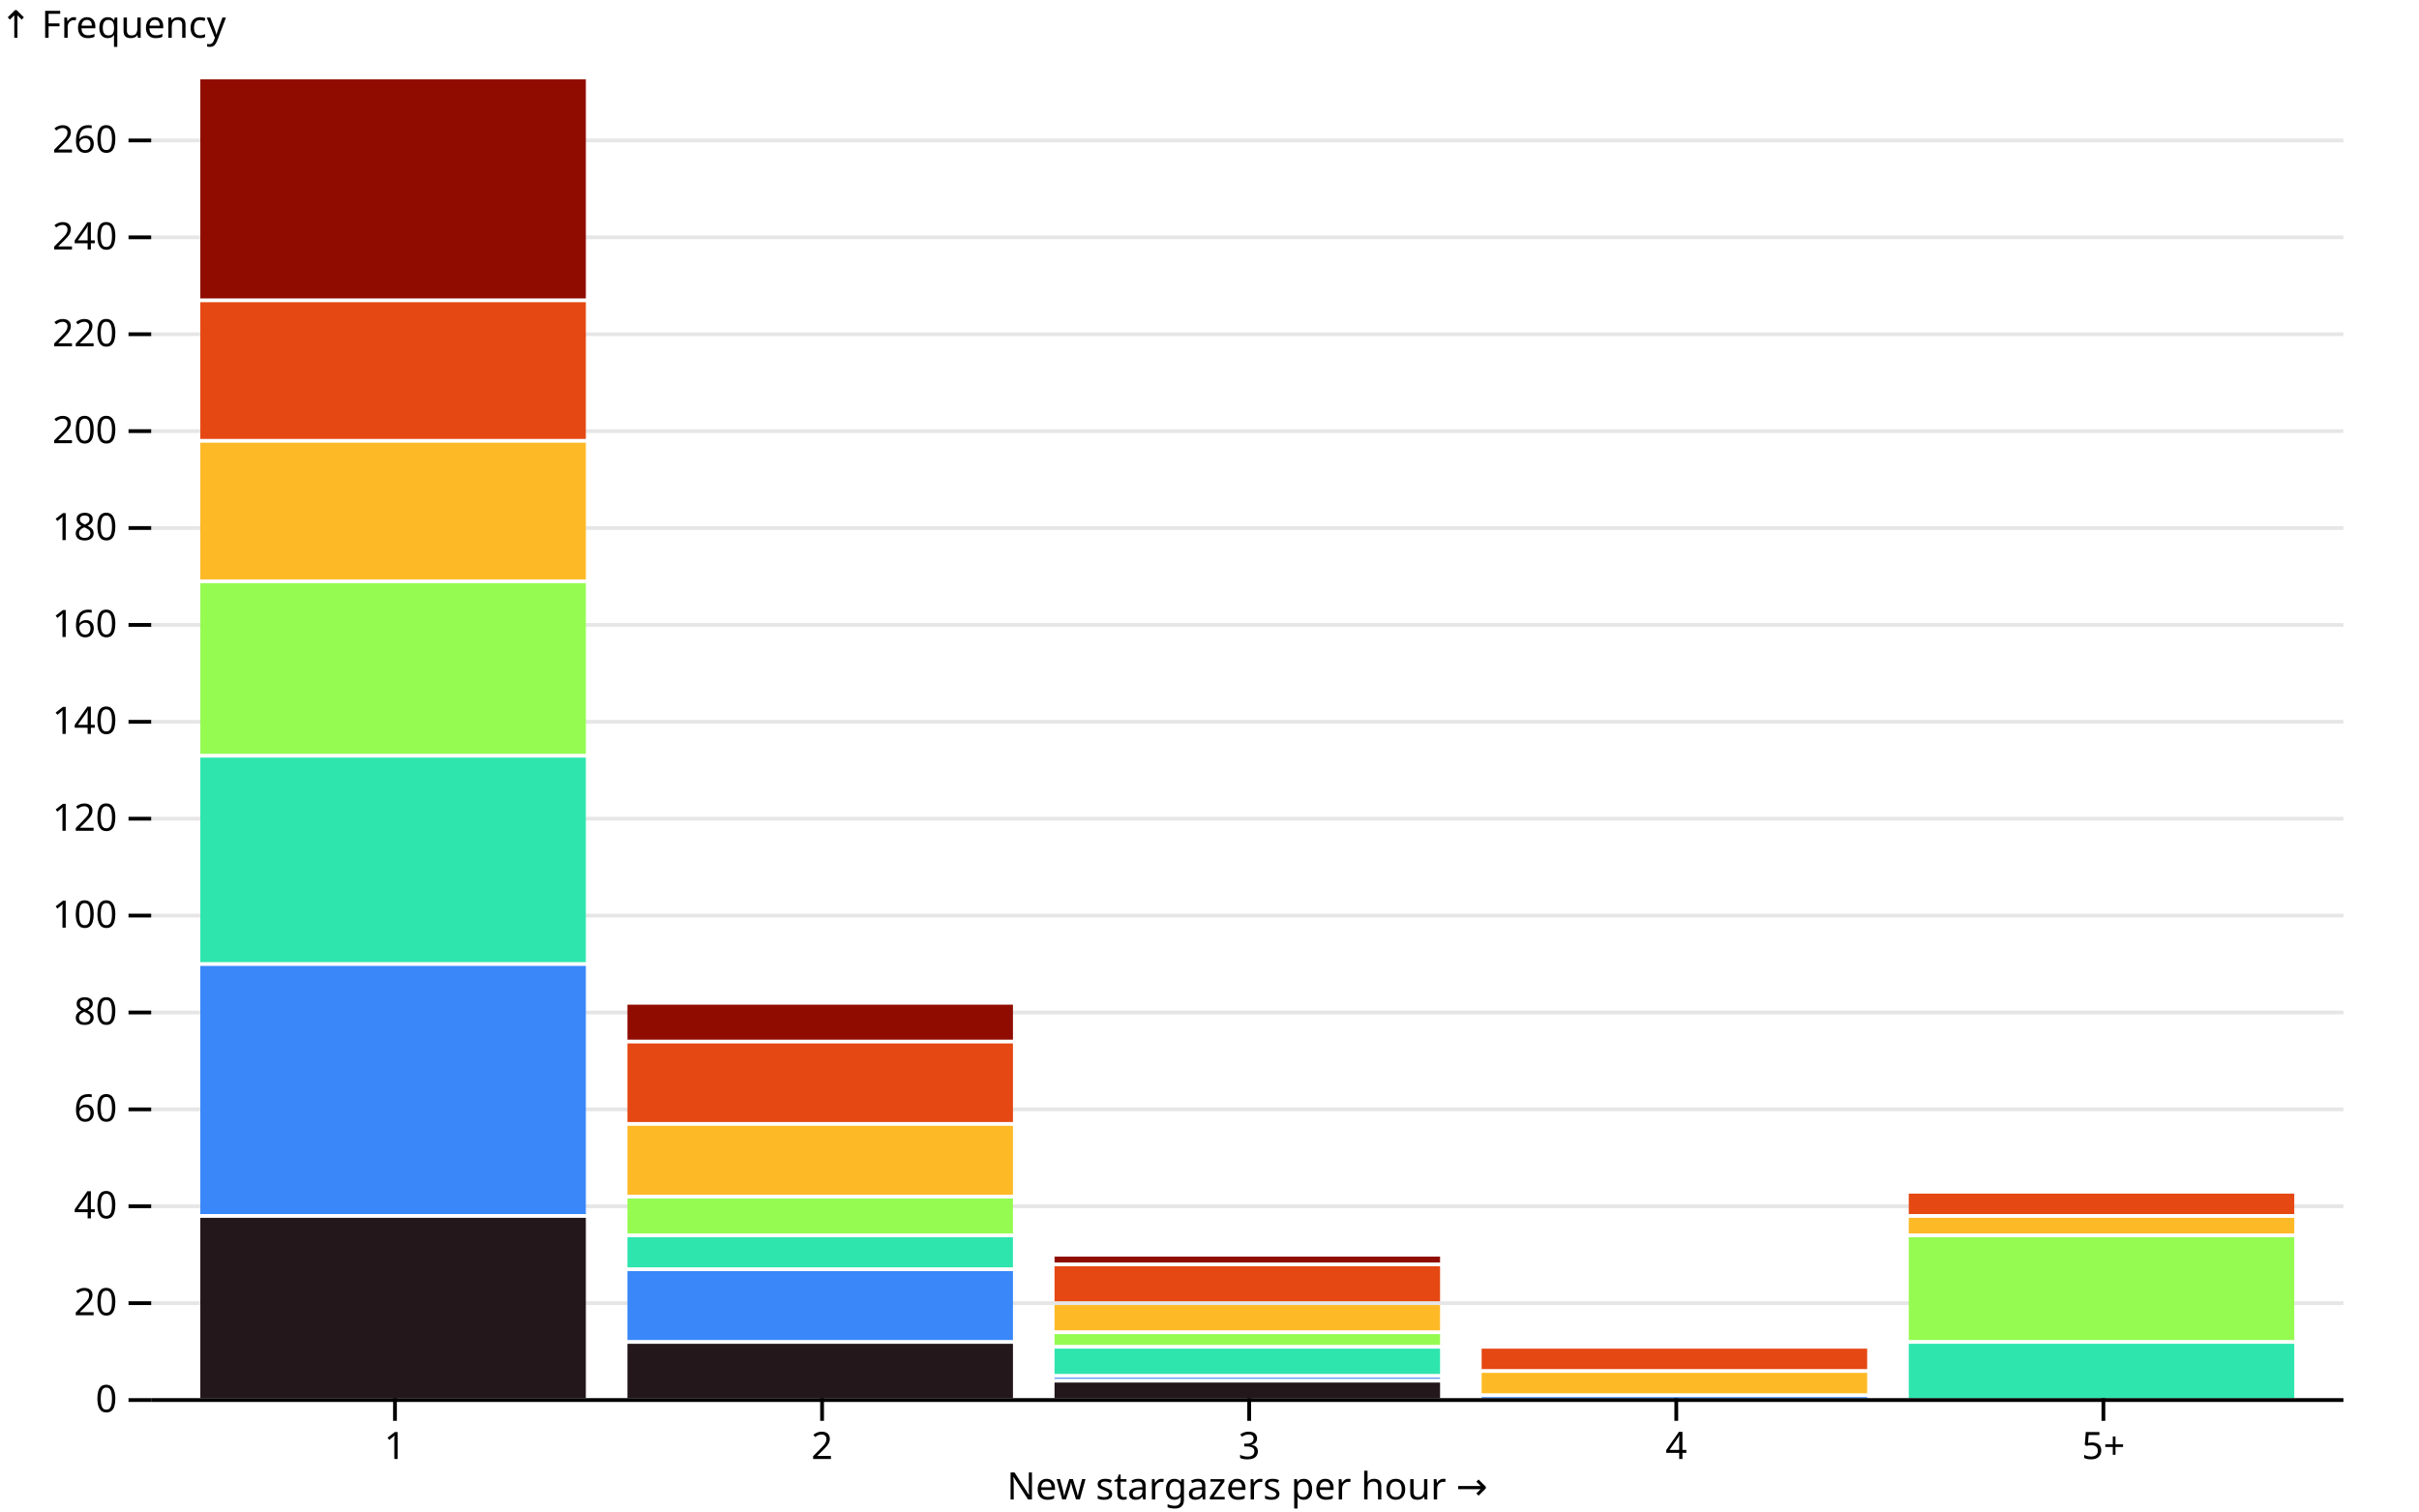
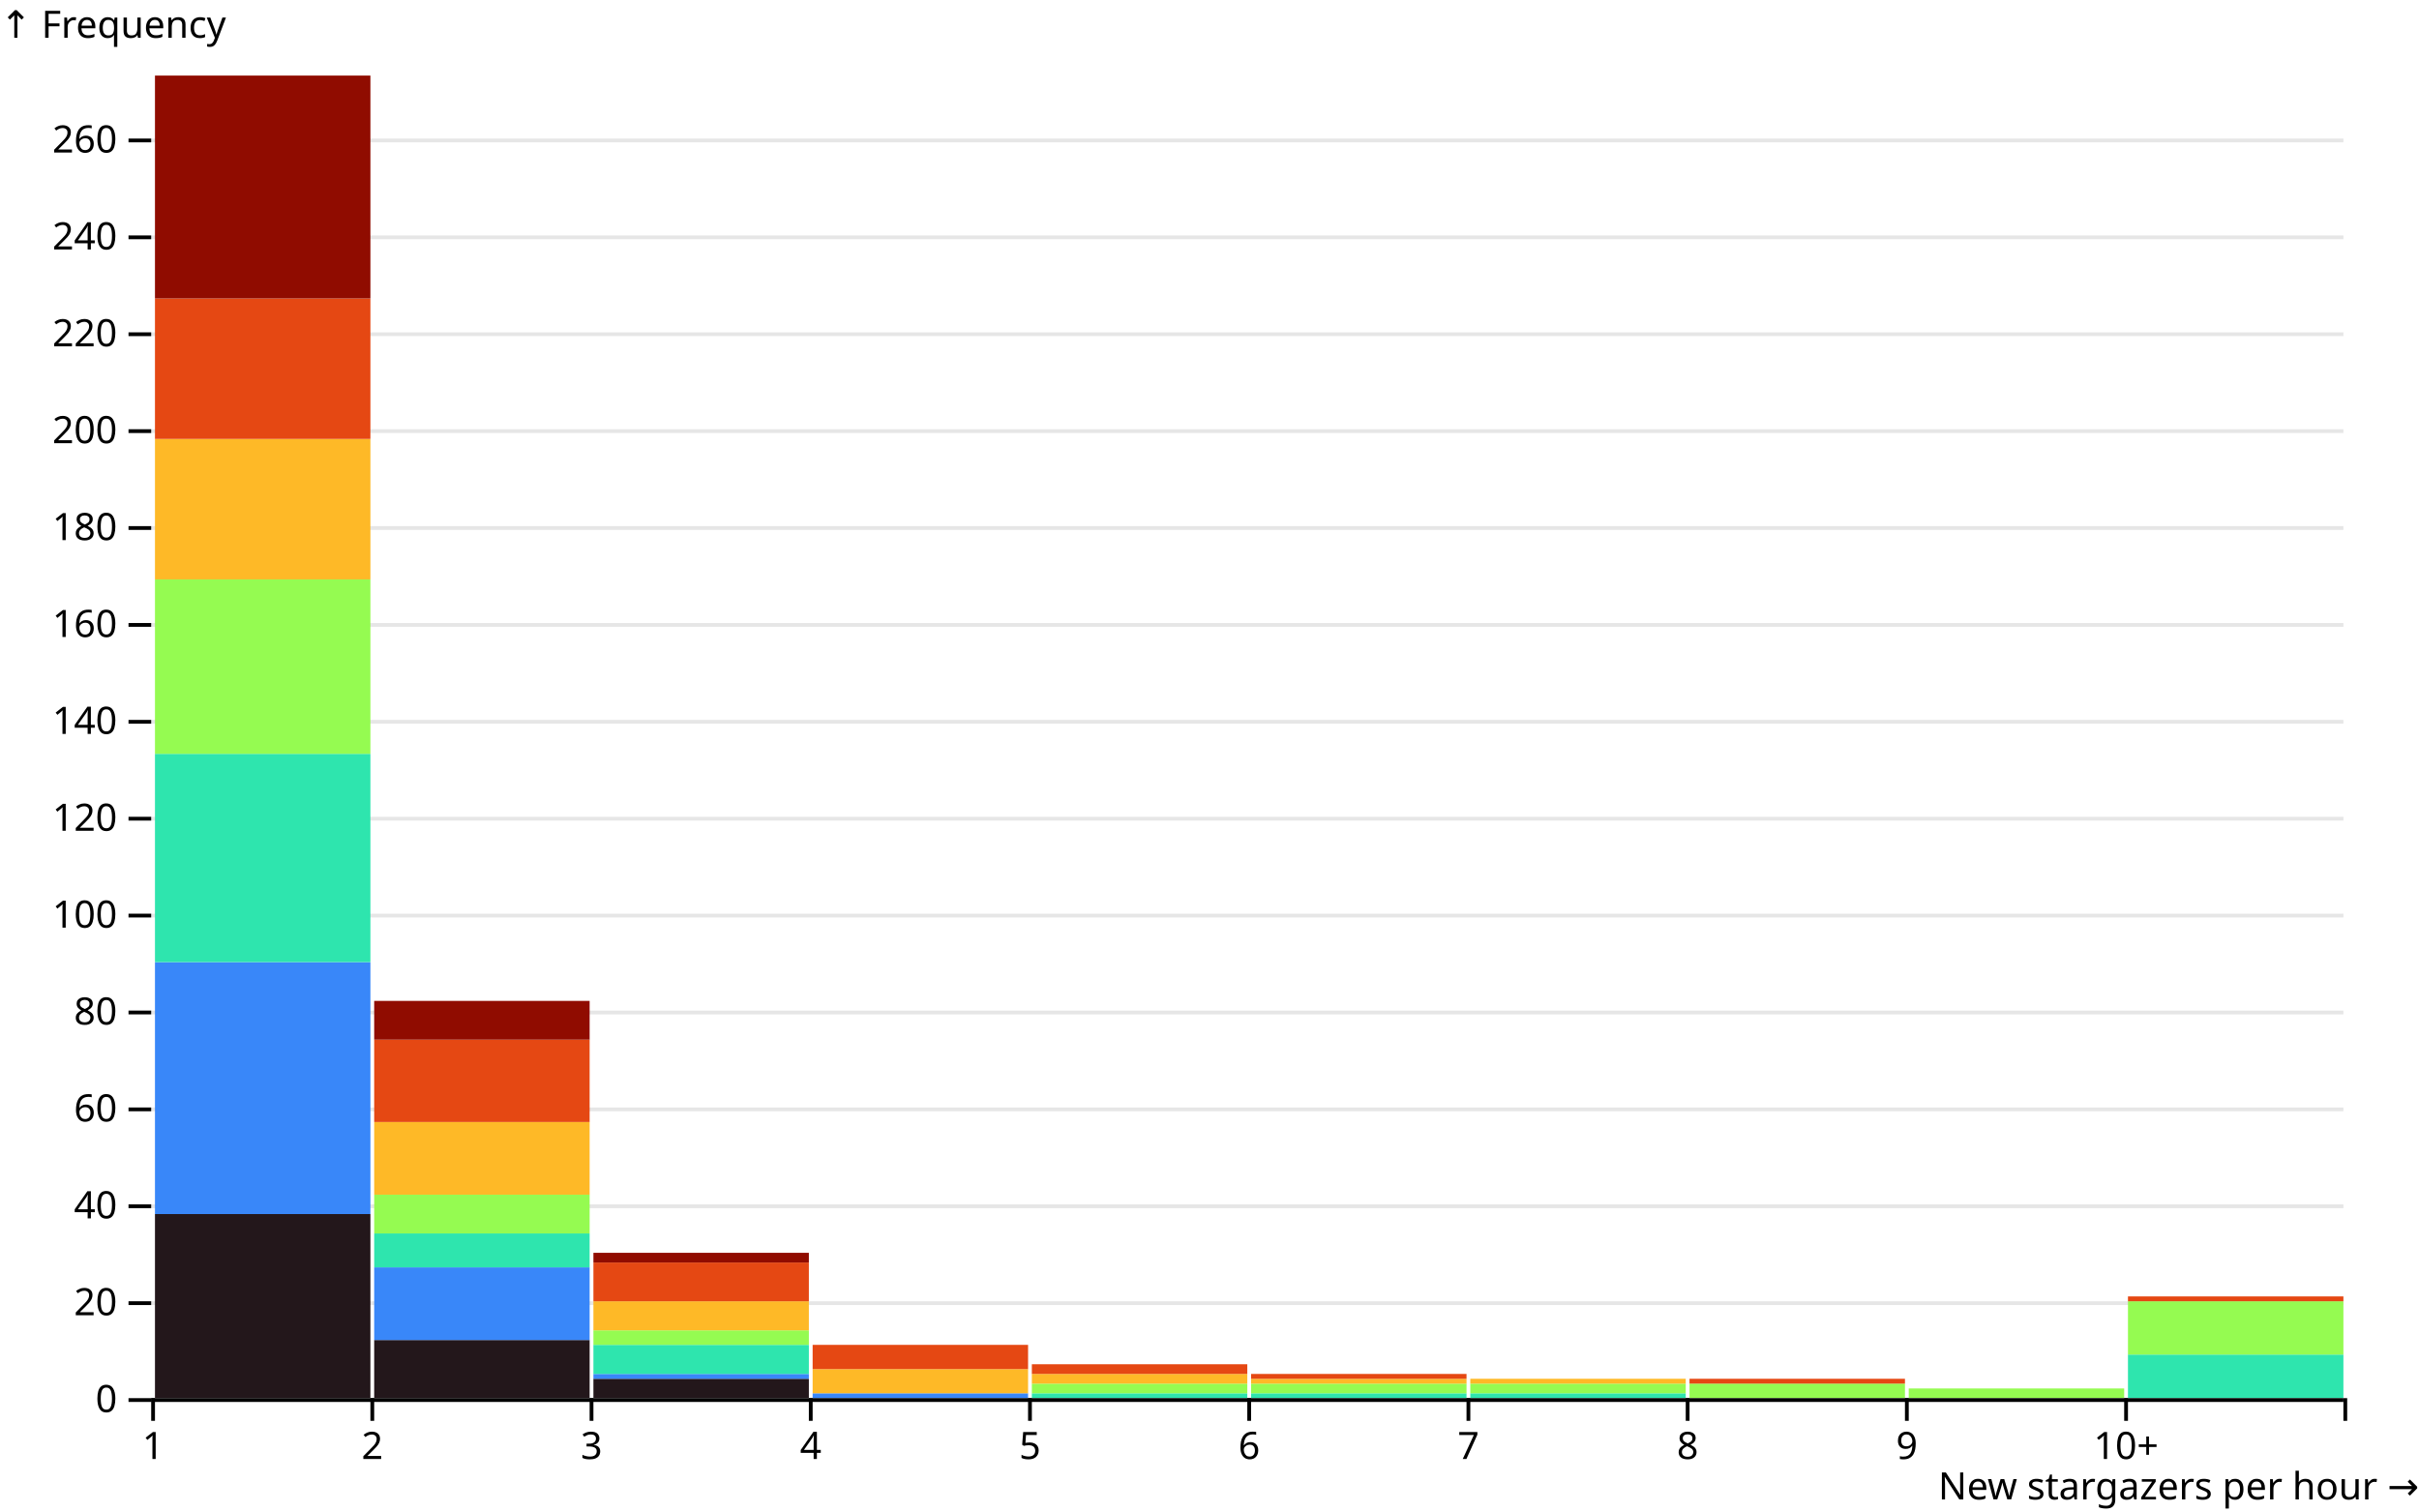
<svg xmlns="http://www.w3.org/2000/svg" class="plot" fill="currentColor" font-family="system-ui, sans-serif" font-size="10" text-anchor="middle" width="640" height="400" viewBox="0 0 640 400">
  <style>
    .plot {
      display: block;
      background: white;
      height: auto;
      height: intrinsic;
      max-width: 100%;
    }

    .plot text,
    .plot tspan {
      white-space: pre;
    }
  </style>
  <g aria-label="y-axis" aria-description="↑ Frequency" transform="translate(40,0)" fill="none" text-anchor="end" font-variant="tabular-nums">
    <g class="tick" opacity="1" transform="translate(0,370.5)">
      <line stroke="currentColor" x2="-6" />
      <line stroke="currentColor" x2="580" stroke-opacity="0.1" />
      <text fill="currentColor" x="-9" dy="0.32em">0</text>
    </g>
    <g class="tick" opacity="1" transform="translate(0,344.859)">
      <line stroke="currentColor" x2="-6" />
      <line stroke="currentColor" x2="580" stroke-opacity="0.1" />
      <text fill="currentColor" x="-9" dy="0.32em">20</text>
    </g>
    <g class="tick" opacity="1" transform="translate(0,319.2179)">
      <line stroke="currentColor" x2="-6" />
      <line stroke="currentColor" x2="580" stroke-opacity="0.1" />
      <text fill="currentColor" x="-9" dy="0.32em">40</text>
    </g>
    <g class="tick" opacity="1" transform="translate(0,293.5769)">
      <line stroke="currentColor" x2="-6" />
      <line stroke="currentColor" x2="580" stroke-opacity="0.1" />
      <text fill="currentColor" x="-9" dy="0.32em">60</text>
    </g>
    <g class="tick" opacity="1" transform="translate(0,267.9359)">
      <line stroke="currentColor" x2="-6" />
      <line stroke="currentColor" x2="580" stroke-opacity="0.1" />
      <text fill="currentColor" x="-9" dy="0.32em">80</text>
    </g>
    <g class="tick" opacity="1" transform="translate(0,242.2949)">
      <line stroke="currentColor" x2="-6" />
      <line stroke="currentColor" x2="580" stroke-opacity="0.1" />
      <text fill="currentColor" x="-9" dy="0.32em">100</text>
    </g>
    <g class="tick" opacity="1" transform="translate(0,216.6538)">
      <line stroke="currentColor" x2="-6" />
      <line stroke="currentColor" x2="580" stroke-opacity="0.1" />
      <text fill="currentColor" x="-9" dy="0.32em">120</text>
    </g>
    <g class="tick" opacity="1" transform="translate(0,191.0128)">
      <line stroke="currentColor" x2="-6" />
      <line stroke="currentColor" x2="580" stroke-opacity="0.1" />
      <text fill="currentColor" x="-9" dy="0.32em">140</text>
    </g>
    <g class="tick" opacity="1" transform="translate(0,165.3718)">
      <line stroke="currentColor" x2="-6" />
      <line stroke="currentColor" x2="580" stroke-opacity="0.1" />
      <text fill="currentColor" x="-9" dy="0.32em">160</text>
    </g>
    <g class="tick" opacity="1" transform="translate(0,139.7308)">
      <line stroke="currentColor" x2="-6" />
      <line stroke="currentColor" x2="580" stroke-opacity="0.1" />
      <text fill="currentColor" x="-9" dy="0.32em">180</text>
    </g>
    <g class="tick" opacity="1" transform="translate(0,114.0897)">
      <line stroke="currentColor" x2="-6" />
      <line stroke="currentColor" x2="580" stroke-opacity="0.1" />
      <text fill="currentColor" x="-9" dy="0.32em">200</text>
    </g>
    <g class="tick" opacity="1" transform="translate(0,88.44872)">
      <line stroke="currentColor" x2="-6" />
      <line stroke="currentColor" x2="580" stroke-opacity="0.1" />
      <text fill="currentColor" x="-9" dy="0.32em">220</text>
    </g>
    <g class="tick" opacity="1" transform="translate(0,62.80769)">
      <line stroke="currentColor" x2="-6" />
      <line stroke="currentColor" x2="580" stroke-opacity="0.1" />
      <text fill="currentColor" x="-9" dy="0.32em">240</text>
    </g>
    <g class="tick" opacity="1" transform="translate(0,37.16667)">
      <line stroke="currentColor" x2="-6" />
      <line stroke="currentColor" x2="580" stroke-opacity="0.1" />
      <text fill="currentColor" x="-9" dy="0.32em">260</text>
    </g>
    <text fill="currentColor" transform="translate(-40,20)" dy="-1em" text-anchor="start">↑ Frequency</text>
  </g>
-   <g aria-label="x-axis" aria-description="New stargazers per hour →" transform="translate(0,370)" fill="none" text-anchor="middle">
-     <g class="tick" opacity="1" transform="translate(104.5,0)">
+   <g aria-label="x-axis" aria-description="New stargazers per hour →" transform="translate(0,370)" fill="none" text-anchor="middle" font-variant="tabular-nums">
+     <g class="tick" opacity="1" transform="translate(40.5,0)">
      <line stroke="currentColor" y2="6" />
      <text fill="currentColor" y="9" dy="0.71em">1</text>
    </g>
-     <g class="tick" opacity="1" transform="translate(217.5,0)">
+     <g class="tick" opacity="1" transform="translate(98.5,0)">
      <line stroke="currentColor" y2="6" />
      <text fill="currentColor" y="9" dy="0.71em">2</text>
    </g>
+     <g class="tick" opacity="1" transform="translate(156.5,0)">
+       <line stroke="currentColor" y2="6" />
+       <text fill="currentColor" y="9" dy="0.71em">3</text>
+     </g>
+     <g class="tick" opacity="1" transform="translate(214.5,0)">
+       <line stroke="currentColor" y2="6" />
+       <text fill="currentColor" y="9" dy="0.71em">4</text>
+     </g>
+     <g class="tick" opacity="1" transform="translate(272.5,0)">
+       <line stroke="currentColor" y2="6" />
+       <text fill="currentColor" y="9" dy="0.71em">5</text>
+     </g>
    <g class="tick" opacity="1" transform="translate(330.5,0)">
      <line stroke="currentColor" y2="6" />
-       <text fill="currentColor" y="9" dy="0.71em">3</text>
-     </g>
-     <g class="tick" opacity="1" transform="translate(443.5,0)">
-       <line stroke="currentColor" y2="6" />
-       <text fill="currentColor" y="9" dy="0.71em">4</text>
-     </g>
-     <g class="tick" opacity="1" transform="translate(556.5,0)">
-       <line stroke="currentColor" y2="6" />
-       <text fill="currentColor" y="9" dy="0.71em">5+</text>
-     </g>
-     <text fill="currentColor" transform="translate(330,30)" dy="-0.32em" text-anchor="middle">New stargazers per hour →</text>
-   </g>
-   <g aria-label="bar">
-     <rect x="53" width="102" y="322.282" height="47.718" fill="rgb(35, 23, 27)">
-       </rect>
-     <rect x="166" width="102" y="355.615" height="14.385" fill="rgb(35, 23, 27)">
-       </rect>
-     <rect x="279" width="102" y="365.872" height="4.128" fill="rgb(35, 23, 27)">
-       </rect>
-     <rect x="53" width="102" y="255.615" height="65.667" fill="rgb(57, 135, 249)">
-       </rect>
-     <rect x="166" width="102" y="336.385" height="18.231" fill="rgb(57, 135, 249)">
-       </rect>
-     <rect x="279" width="102" y="364.59" height="0.282" fill="rgb(57, 135, 249)">
-       </rect>
-     <rect x="392" width="102" y="369.718" height="0.282" fill="rgb(57, 135, 249)">
-       </rect>
-     <rect x="53" width="102" y="200.487" height="54.128" fill="rgb(46, 229, 174)">
-       </rect>
-     <rect x="166" width="102" y="327.41" height="7.974" fill="rgb(46, 229, 174)">
-       </rect>
-     <rect x="279" width="102" y="356.897" height="6.692" fill="rgb(46, 229, 174)">
-       </rect>
-     <rect x="505" width="102" y="355.615" height="14.385" fill="rgb(46, 229, 174)">
-       </rect>
-     <rect x="53" width="102" y="154.333" height="45.154" fill="rgb(149, 251, 81)">
-       </rect>
-     <rect x="166" width="102" y="317.154" height="9.256" fill="rgb(149, 251, 81)">
-       </rect>
-     <rect x="279" width="102" y="353.051" height="2.846" fill="rgb(149, 251, 81)">
-       </rect>
-     <rect x="505" width="102" y="327.41" height="27.205" fill="rgb(149, 251, 81)">
-       </rect>
-     <rect x="53" width="102" y="117.154" height="36.179" fill="rgb(254, 185, 39)">
-       </rect>
-     <rect x="166" width="102" y="297.923" height="18.231" fill="rgb(254, 185, 39)">
-       </rect>
-     <rect x="279" width="102" y="345.359" height="6.692" fill="rgb(254, 185, 39)">
-       </rect>
-     <rect x="392" width="102" y="363.308" height="5.41" fill="rgb(254, 185, 39)">
-       </rect>
-     <rect x="505" width="102" y="322.282" height="4.128" fill="rgb(254, 185, 39)">
-       </rect>
-     <rect x="53" width="102" y="79.974" height="36.179" fill="rgb(229, 72, 19)">
-       </rect>
-     <rect x="166" width="102" y="276.128" height="20.795" fill="rgb(229, 72, 19)">
-       </rect>
-     <rect x="279" width="102" y="335.103" height="9.256" fill="rgb(229, 72, 19)">
-       </rect>
-     <rect x="392" width="102" y="356.897" height="5.41" fill="rgb(229, 72, 19)">
-       </rect>
-     <rect x="505" width="102" y="315.872" height="5.41" fill="rgb(229, 72, 19)">
-       </rect>
-     <rect x="53" width="102" y="21" height="57.974" fill="rgb(144, 12, 0)">
-       </rect>
-     <rect x="166" width="102" y="265.872" height="9.256" fill="rgb(144, 12, 0)">
-       </rect>
-     <rect x="279" width="102" y="332.538" height="1.564" fill="rgb(144, 12, 0)">
+       <text fill="currentColor" y="9" dy="0.71em">6</text>
+     </g>
+     <g class="tick" opacity="1" transform="translate(388.5,0)">
+       <line stroke="currentColor" y2="6" />
+       <text fill="currentColor" y="9" dy="0.71em">7</text>
+     </g>
+     <g class="tick" opacity="1" transform="translate(446.5,0)">
+       <line stroke="currentColor" y2="6" />
+       <text fill="currentColor" y="9" dy="0.71em">8</text>
+     </g>
+     <g class="tick" opacity="1" transform="translate(504.5,0)">
+       <line stroke="currentColor" y2="6" />
+       <text fill="currentColor" y="9" dy="0.71em">9</text>
+     </g>
+     <g class="tick" opacity="1" transform="translate(562.5,0)">
+       <line stroke="currentColor" y2="6" />
+       <text fill="currentColor" y="9" dy="0.71em">10+</text>
+     </g>
+     <g class="tick" opacity="1" transform="translate(620.5,0)">
+       <line stroke="currentColor" y2="6" />
+       <text fill="currentColor" y="9" dy="0.71em" />
+     </g>
+     <text fill="currentColor" transform="translate(640,30)" dy="-0.32em" text-anchor="end">New stargazers per hour →</text>
+   </g>
+   <g aria-label="rect">
+     <rect x="41" y="321.282" width="57" height="48.718" fill="rgb(35, 23, 27)">
+       </rect>
+     <rect x="99" y="354.615" width="57" height="15.385" fill="rgb(35, 23, 27)">
+       </rect>
+     <rect x="157" y="364.872" width="57" height="5.128" fill="rgb(35, 23, 27)">
+       </rect>
+     <rect x="41" y="254.615" width="57" height="66.667" fill="rgb(57, 135, 249)">
+       </rect>
+     <rect x="99" y="335.385" width="57" height="19.231" fill="rgb(57, 135, 249)">
+       </rect>
+     <rect x="157" y="363.59" width="57" height="1.282" fill="rgb(57, 135, 249)">
+       </rect>
+     <rect x="215" y="368.718" width="57" height="1.282" fill="rgb(57, 135, 249)">
+       </rect>
+     <rect x="41" y="199.487" width="57" height="55.128" fill="rgb(46, 229, 174)">
+       </rect>
+     <rect x="99" y="326.41" width="57" height="8.974" fill="rgb(46, 229, 174)">
+       </rect>
+     <rect x="157" y="355.897" width="57" height="7.692" fill="rgb(46, 229, 174)">
+       </rect>
+     <rect x="273" y="368.718" width="57" height="1.282" fill="rgb(46, 229, 174)">
+       </rect>
+     <rect x="331" y="368.718" width="57" height="1.282" fill="rgb(46, 229, 174)">
+       </rect>
+     <rect x="389" y="368.718" width="57" height="1.282" fill="rgb(46, 229, 174)">
+       </rect>
+     <rect x="563" y="358.462" width="57" height="11.538" fill="rgb(46, 229, 174)">
+       </rect>
+     <rect x="41" y="153.333" width="57" height="46.154" fill="rgb(149, 251, 81)">
+       </rect>
+     <rect x="99" y="316.154" width="57" height="10.256" fill="rgb(149, 251, 81)">
+       </rect>
+     <rect x="157" y="352.051" width="57" height="3.846" fill="rgb(149, 251, 81)">
+       </rect>
+     <rect x="273" y="366.154" width="57" height="2.564" fill="rgb(149, 251, 81)">
+       </rect>
+     <rect x="331" y="366.154" width="57" height="2.564" fill="rgb(149, 251, 81)">
+       </rect>
+     <rect x="389" y="366.154" width="57" height="2.564" fill="rgb(149, 251, 81)">
+       </rect>
+     <rect x="447" y="366.154" width="57" height="3.846" fill="rgb(149, 251, 81)">
+       </rect>
+     <rect x="505" y="367.436" width="57" height="2.564" fill="rgb(149, 251, 81)">
+       </rect>
+     <rect x="563" y="344.359" width="57" height="14.103" fill="rgb(149, 251, 81)">
+       </rect>
+     <rect x="41" y="116.154" width="57" height="37.179" fill="rgb(254, 185, 39)">
+       </rect>
+     <rect x="99" y="296.923" width="57" height="19.231" fill="rgb(254, 185, 39)">
+       </rect>
+     <rect x="157" y="344.359" width="57" height="7.692" fill="rgb(254, 185, 39)">
+       </rect>
+     <rect x="215" y="362.308" width="57" height="6.41" fill="rgb(254, 185, 39)">
+       </rect>
+     <rect x="273" y="363.59" width="57" height="2.564" fill="rgb(254, 185, 39)">
+       </rect>
+     <rect x="331" y="364.872" width="57" height="1.282" fill="rgb(254, 185, 39)">
+       </rect>
+     <rect x="389" y="364.872" width="57" height="1.282" fill="rgb(254, 185, 39)">
+       </rect>
+     <rect x="41" y="78.974" width="57" height="37.179" fill="rgb(229, 72, 19)">
+       </rect>
+     <rect x="99" y="275.128" width="57" height="21.795" fill="rgb(229, 72, 19)">
+       </rect>
+     <rect x="157" y="334.103" width="57" height="10.256" fill="rgb(229, 72, 19)">
+       </rect>
+     <rect x="215" y="355.897" width="57" height="6.41" fill="rgb(229, 72, 19)">
+       </rect>
+     <rect x="273" y="361.026" width="57" height="2.564" fill="rgb(229, 72, 19)">
+       </rect>
+     <rect x="331" y="363.59" width="57" height="1.282" fill="rgb(229, 72, 19)">
+       </rect>
+     <rect x="447" y="364.872" width="57" height="1.282" fill="rgb(229, 72, 19)">
+       </rect>
+     <rect x="563" y="343.077" width="57" height="1.282" fill="rgb(229, 72, 19)">
+       </rect>
+     <rect x="41" y="20" width="57" height="58.974" fill="rgb(144, 12, 0)">
+       </rect>
+     <rect x="99" y="264.872" width="57" height="10.256" fill="rgb(144, 12, 0)">
+       </rect>
+     <rect x="157" y="331.538" width="57" height="2.564" fill="rgb(144, 12, 0)">
      </rect>
  </g>
  <g aria-label="rule" stroke="currentColor" transform="translate(0,0.5)">
    <line x1="40" x2="620" y1="370" y2="370" />
  </g>
</svg>
